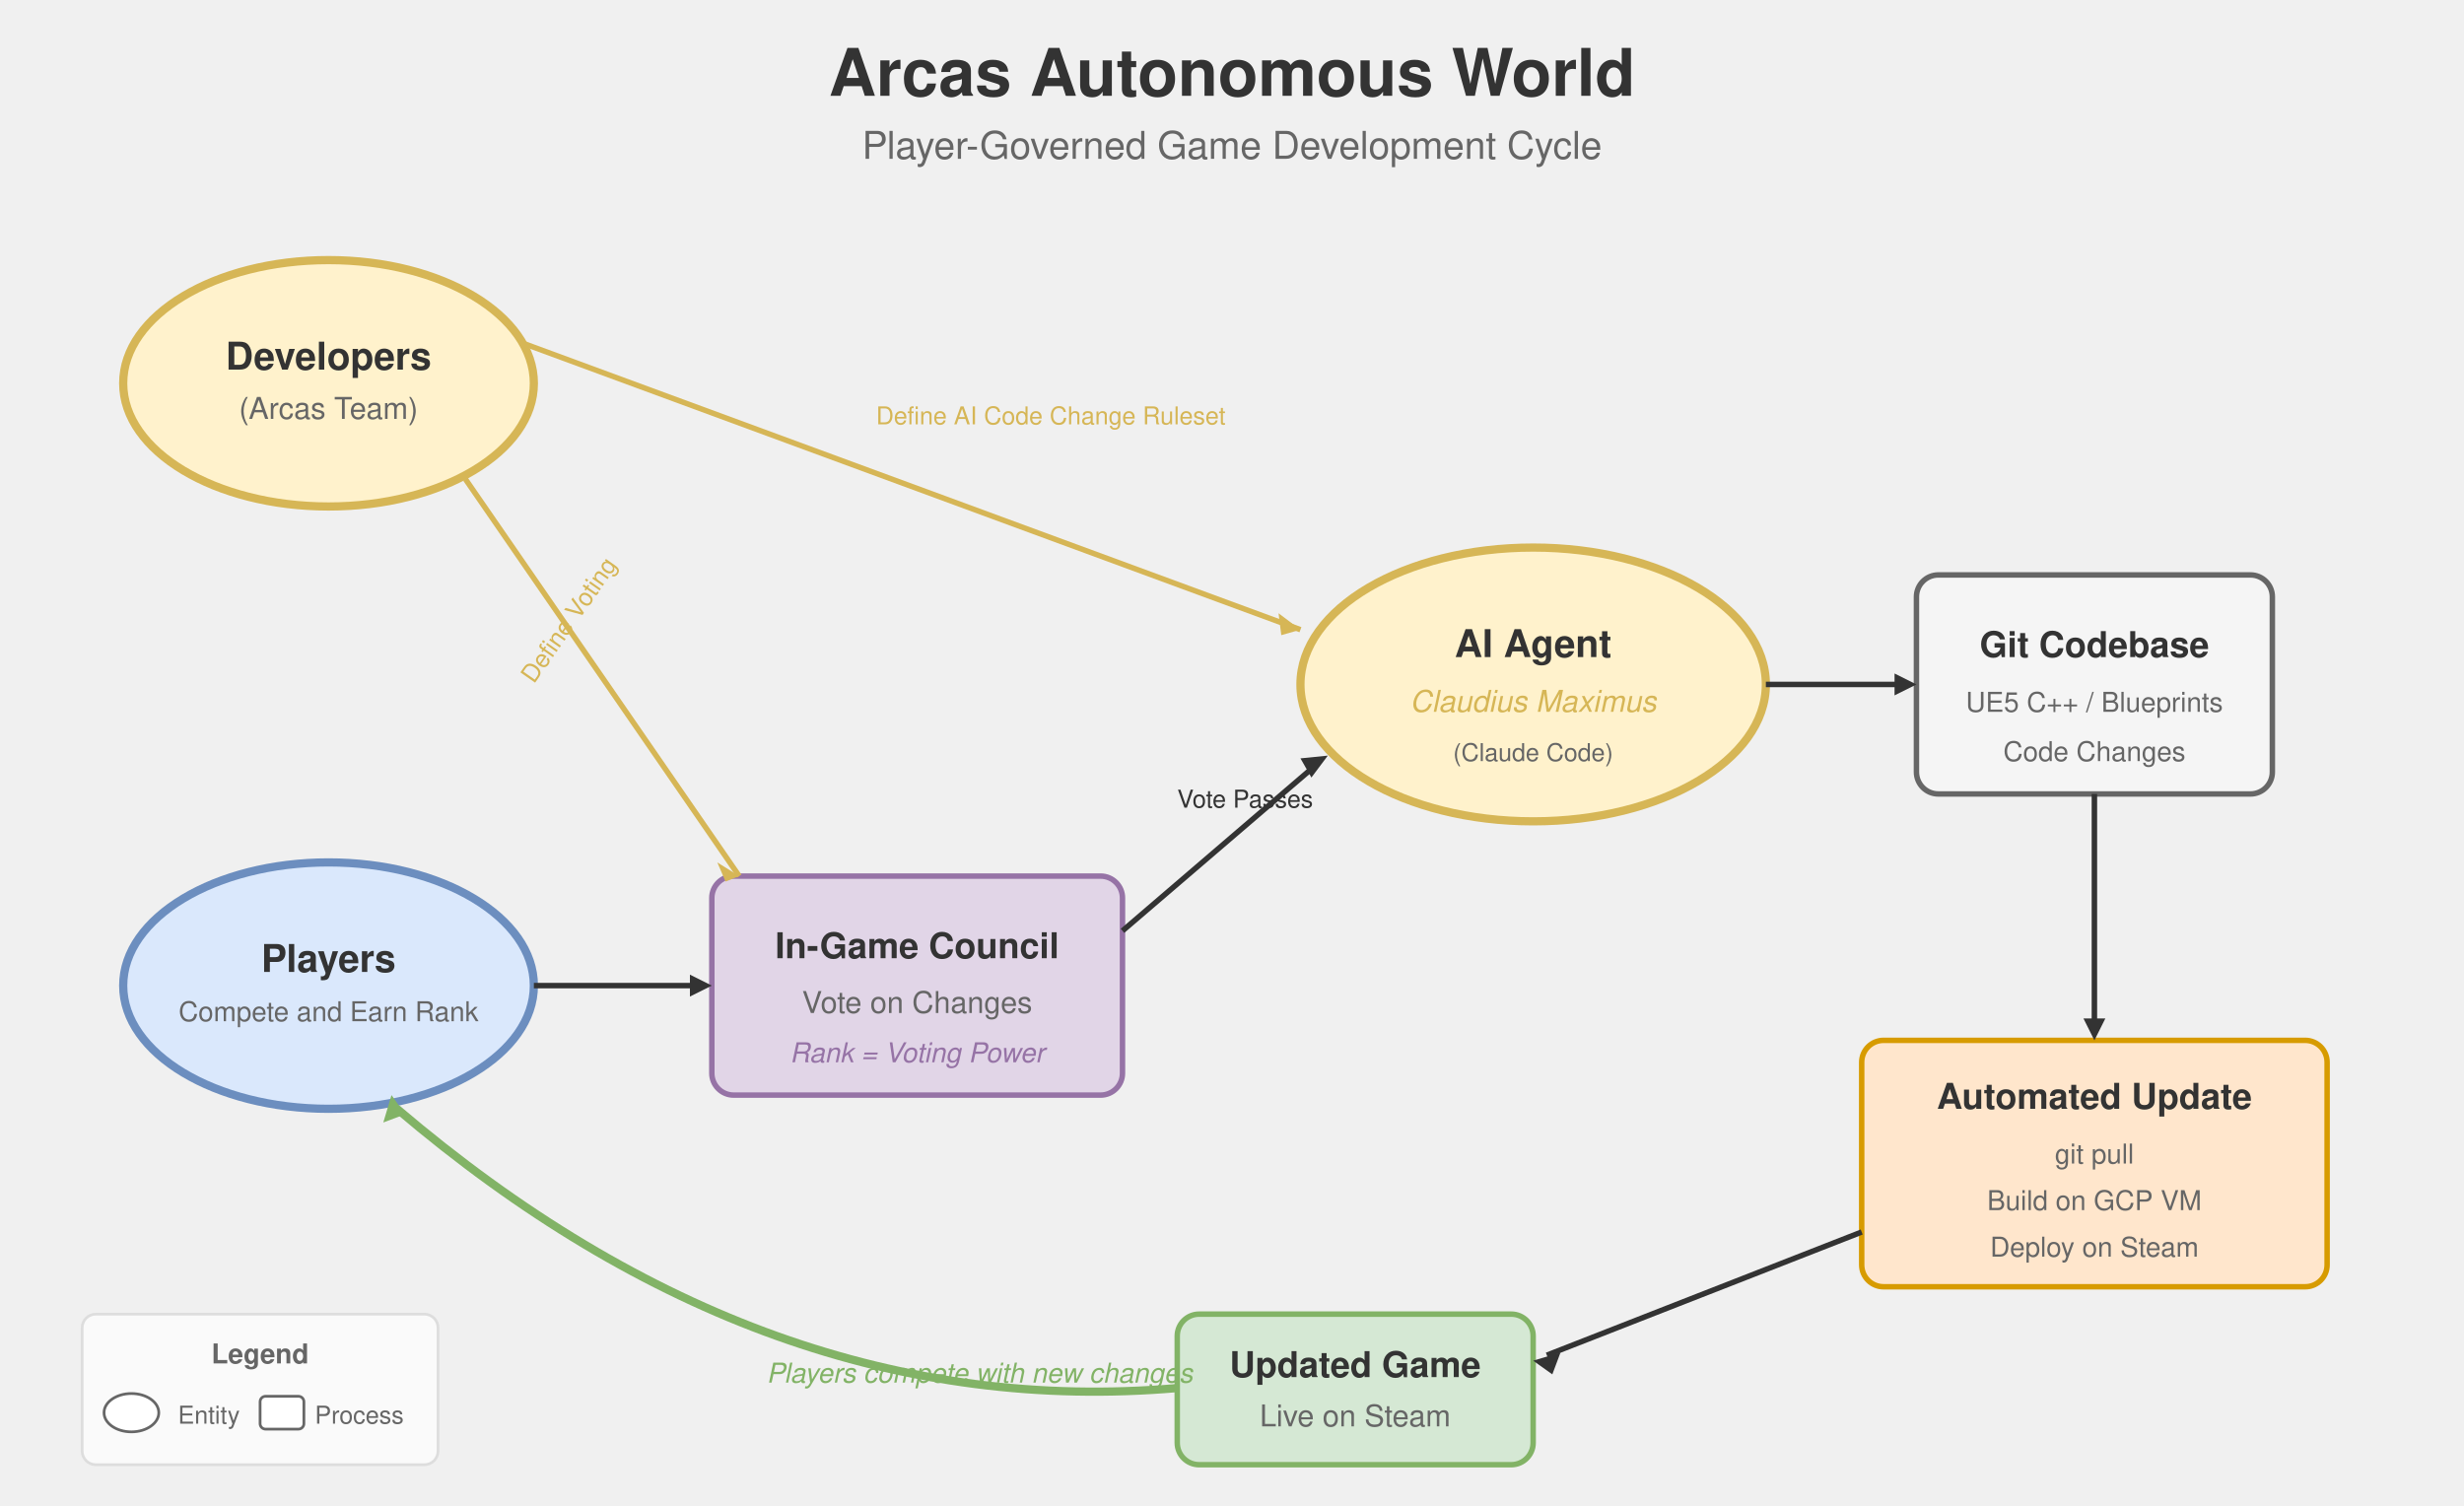
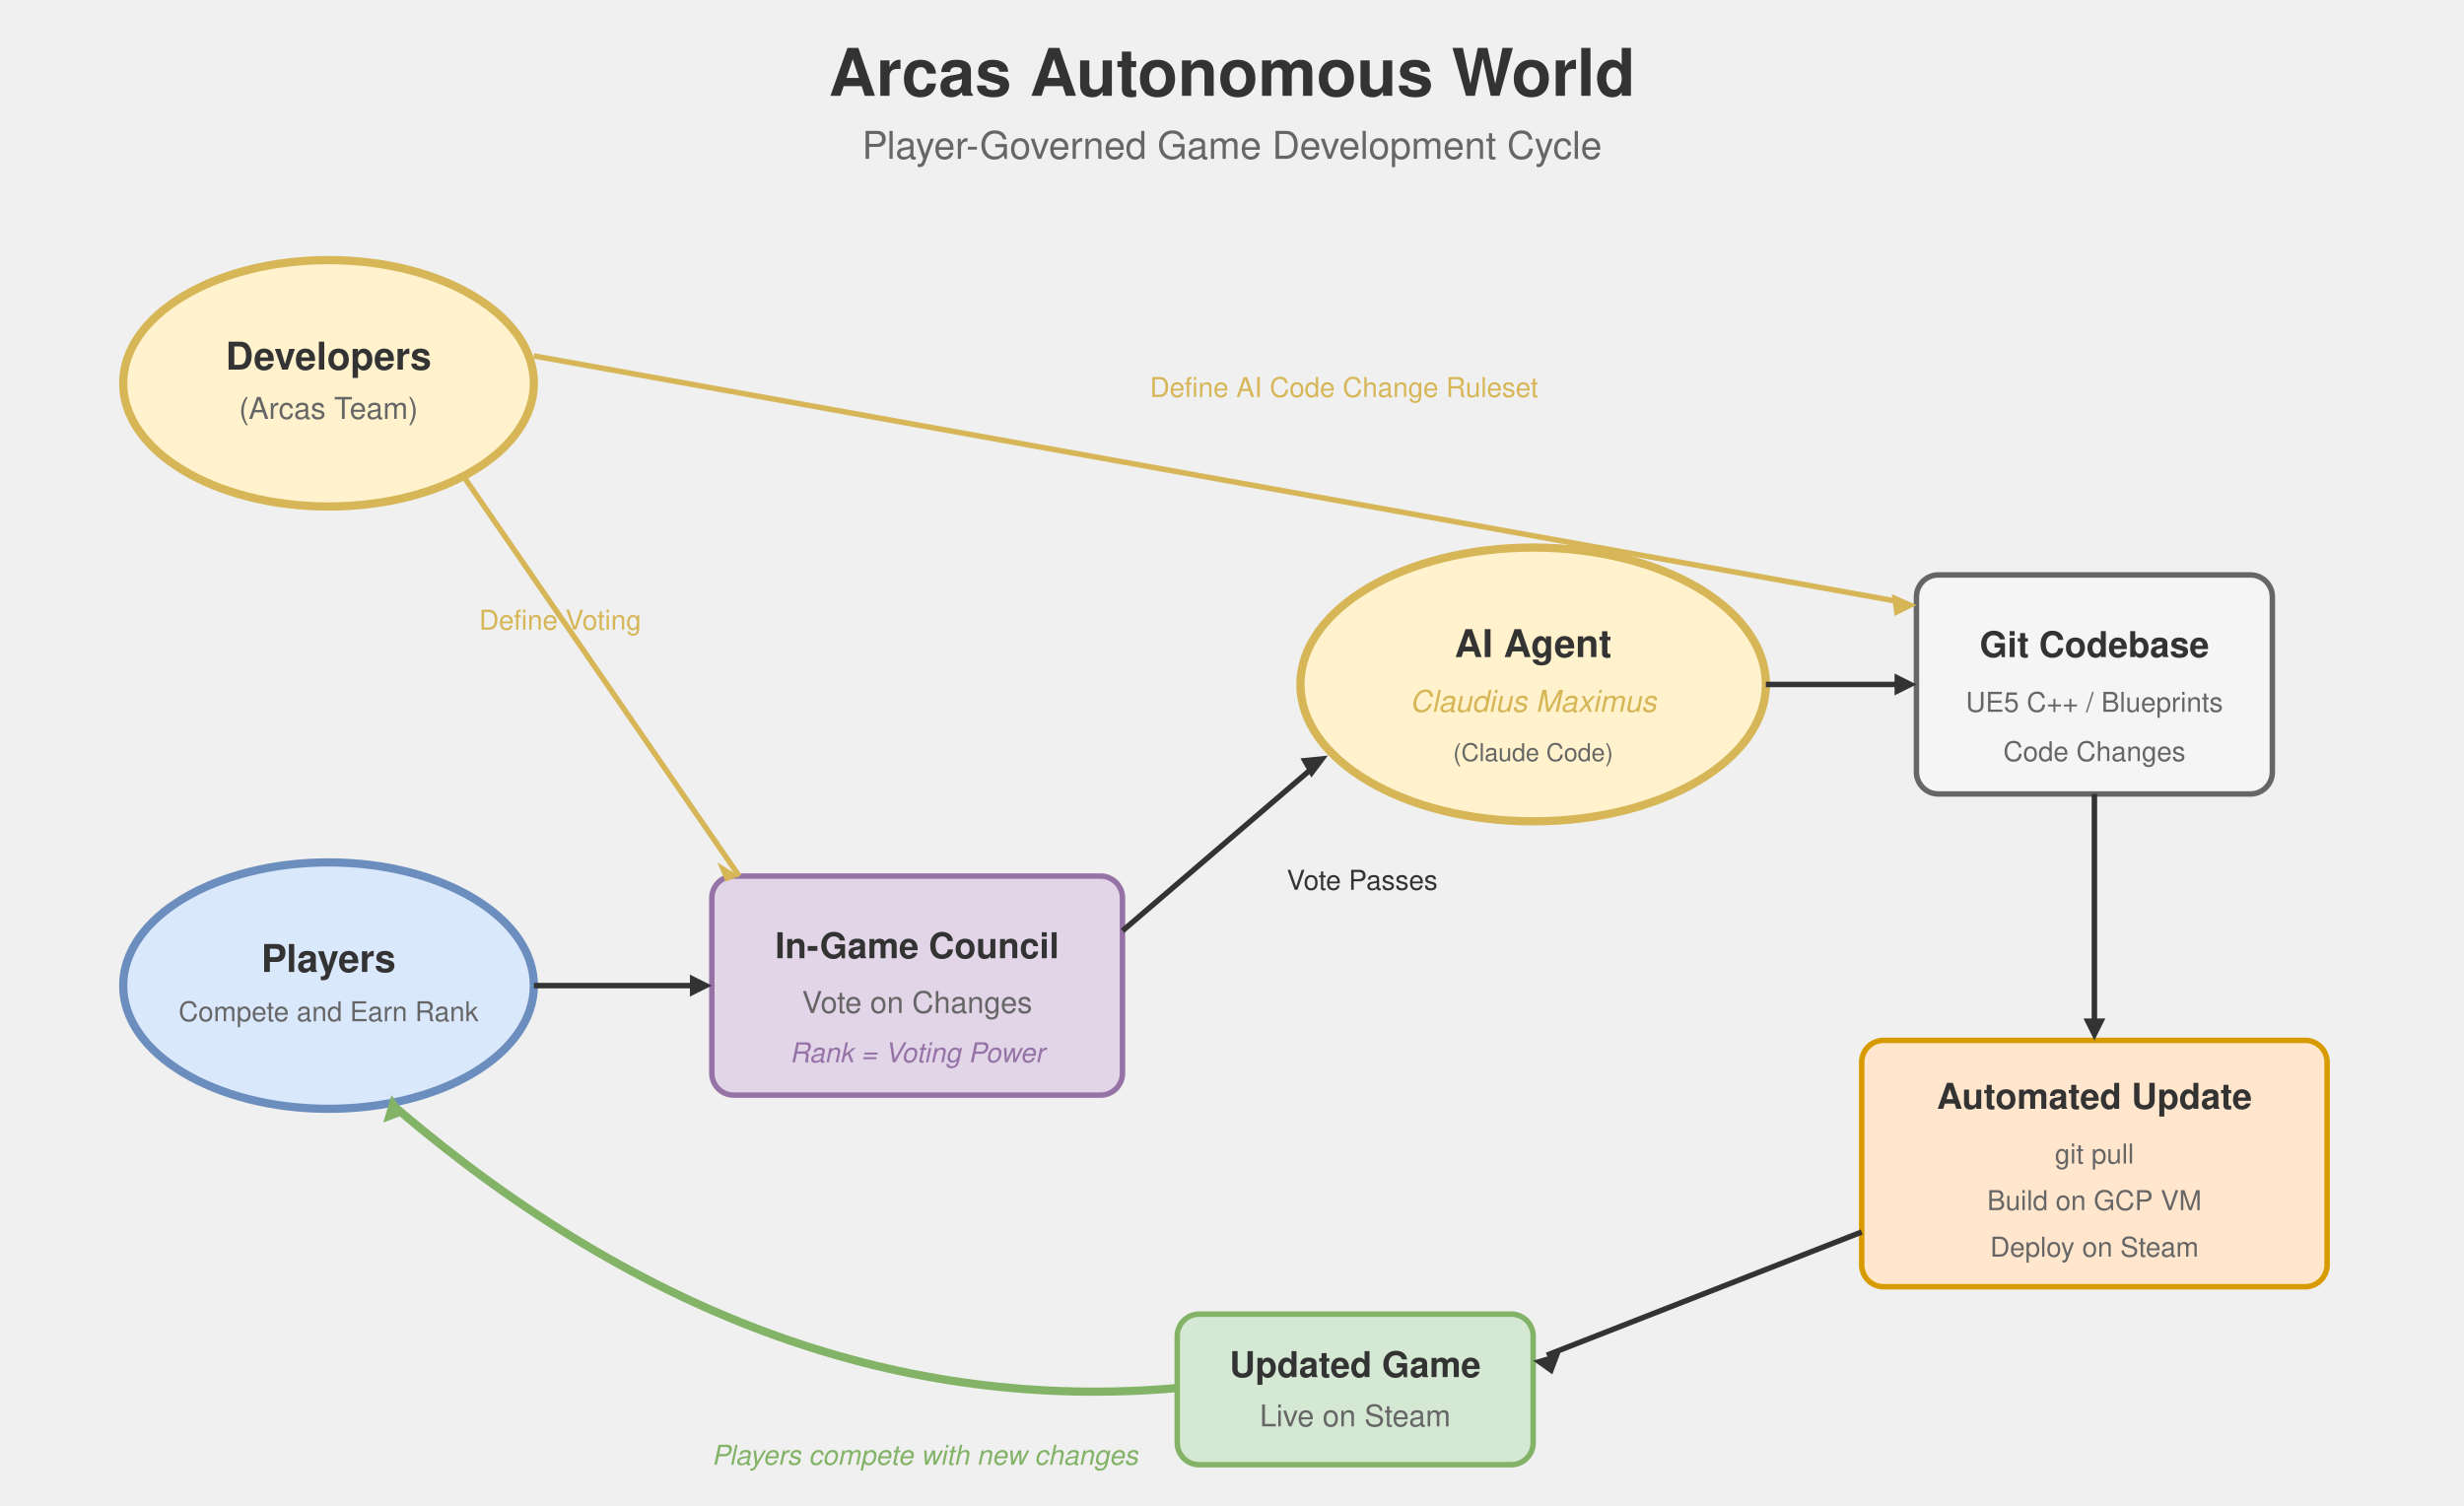
<svg xmlns="http://www.w3.org/2000/svg" version="1.1" width="900px" height="550px" viewBox="0 0 900 550" style="background-color: rgb(255, 255, 255);">
  <text x="450" y="35" font-family="Helvetica" font-size="24" font-weight="bold" text-anchor="middle" fill="#333333">Arcas Autonomous World</text>
  <text x="450" y="58" font-family="Helvetica" font-size="14" text-anchor="middle" fill="#666666">Player-Governed Game Development Cycle</text>
  <ellipse cx="120" cy="140" rx="75" ry="45" fill="#fff2cc" stroke="#d6b656" stroke-width="3" />
  <text x="120" y="135" font-family="Helvetica" font-size="14" font-weight="bold" text-anchor="middle" fill="#333333">Developers</text>
  <text x="120" y="153" font-family="Helvetica" font-size="11" text-anchor="middle" fill="#666666">(Arcas Team)</text>
  <ellipse cx="120" cy="360" rx="75" ry="45" fill="#dae8fc" stroke="#6c8ebf" stroke-width="3" />
  <text x="120" y="355" font-family="Helvetica" font-size="14" font-weight="bold" text-anchor="middle" fill="#333333">Players</text>
  <text x="120" y="373" font-family="Helvetica" font-size="10" text-anchor="middle" fill="#666666">Compete and Earn Rank</text>
  <ellipse cx="560" cy="250" rx="85" ry="50" fill="#fff2cc" stroke="#d6b656" stroke-width="3" />
  <text x="560" y="240" font-family="Helvetica" font-size="14" font-weight="bold" text-anchor="middle" fill="#333333">AI Agent</text>
  <text x="560" y="260" font-family="Helvetica" font-size="11" font-style="italic" text-anchor="middle" fill="#d6b656">Claudius Maximus</text>
  <text x="560" y="278" font-family="Helvetica" font-size="9" text-anchor="middle" fill="#666666">(Claude Code)</text>
  <rect x="260" y="320" width="150" height="80" rx="8" ry="8" fill="#e1d5e7" stroke="#9673a6" stroke-width="2" />
  <text x="335" y="350" font-family="Helvetica" font-size="13" font-weight="bold" text-anchor="middle" fill="#333333">In-Game Council</text>
  <text x="335" y="370" font-family="Helvetica" font-size="11" text-anchor="middle" fill="#666666">Vote on Changes</text>
  <text x="335" y="388" font-family="Helvetica" font-size="10" font-style="italic" text-anchor="middle" fill="#9673a6">Rank = Voting Power</text>
  <rect x="700" y="210" width="130" height="80" rx="8" ry="8" fill="#f5f5f5" stroke="#666666" stroke-width="2" />
  <text x="765" y="240" font-family="Helvetica" font-size="13" font-weight="bold" text-anchor="middle" fill="#333333">Git Codebase</text>
  <text x="765" y="260" font-family="Helvetica" font-size="10" text-anchor="middle" fill="#666666">UE5 C++ / Blueprints</text>
  <text x="765" y="278" font-family="Helvetica" font-size="10" text-anchor="middle" fill="#666666">Code Changes</text>
  <rect x="680" y="380" width="170" height="90" rx="8" ry="8" fill="#ffe6cc" stroke="#d79b00" stroke-width="2" />
  <text x="765" y="405" font-family="Helvetica" font-size="13" font-weight="bold" text-anchor="middle" fill="#333333">Automated Update</text>
  <text x="765" y="425" font-family="Helvetica" font-size="10" text-anchor="middle" fill="#666666">git pull</text>
  <text x="765" y="442" font-family="Helvetica" font-size="10" text-anchor="middle" fill="#666666">Build on GCP VM</text>
  <text x="765" y="459" font-family="Helvetica" font-size="10" text-anchor="middle" fill="#666666">Deploy on Steam</text>
  <rect x="430" y="480" width="130" height="55" rx="8" ry="8" fill="#d5e8d4" stroke="#82b366" stroke-width="2" />
  <text x="495" y="503" font-family="Helvetica" font-size="13" font-weight="bold" text-anchor="middle" fill="#333333">Updated Game</text>
  <text x="495" y="521" font-family="Helvetica" font-size="11" text-anchor="middle" fill="#666666">Live on Steam</text>
  <line x1="170" y1="175" x2="270" y2="320" stroke="#d6b656" stroke-width="2" />
  <polygon points="270,320 262,315 265,322" fill="#d6b656" />
-   <text x="195" y="250" font-family="Helvetica" font-size="9" fill="#d6b656" transform="rotate(-55 195 250)">Define Voting</text>
-   <line x1="190" y1="125" x2="475" y2="230" stroke="#d6b656" stroke-width="2" />
-   <polygon points="475,230 467,224 468,232" fill="#d6b656" />
-   <text x="320" y="155" font-family="Helvetica" font-size="9" fill="#d6b656">Define AI Code Change Ruleset</text>
+   <text x="175" y="230" font-family="Helvetica" font-size="10" fill="#d6b656">Define Voting</text>
+   <line x1="195" y1="130" x2="695" y2="220" stroke="#d6b656" stroke-width="2" />
+   <polygon points="700,221 691,217 692,225" fill="#d6b656" />
+   <text x="420" y="145" font-family="Helvetica" font-size="10" fill="#d6b656">Define AI Code Change Ruleset</text>
  <line x1="195" y1="360" x2="255" y2="360" stroke="#333333" stroke-width="2" />
  <polygon points="260,360 252,356 252,364" fill="#333333" />
  <line x1="410" y1="340" x2="480" y2="280" stroke="#333333" stroke-width="2" />
  <polygon points="485,276 475,277 479,284" fill="#333333" />
-   <text x="430" y="295" font-family="Helvetica" font-size="9" fill="#333333">Vote Passes</text>
+   <text x="470" y="325" font-family="Helvetica" font-size="10" fill="#333333">Vote Passes</text>
  <line x1="645" y1="250" x2="695" y2="250" stroke="#333333" stroke-width="2" />
  <polygon points="700,250 692,246 692,254" fill="#333333" />
  <line x1="765" y1="290" x2="765" y2="375" stroke="#333333" stroke-width="2" />
  <polygon points="765,380 761,372 769,372" fill="#333333" />
  <line x1="680" y1="450" x2="565" y2="495" stroke="#333333" stroke-width="2" />
  <polygon points="560,497 570,494 567,502" fill="#333333" />
  <path d="M 430 507 Q 280 520 145 405" fill="none" stroke="#82b366" stroke-width="3" />
  <polygon points="143,400 140,410 148,407" fill="#82b366" />
-   <text x="280" y="505" font-family="Helvetica" font-size="10" font-style="italic" fill="#82b366">Players compete with new changes</text>
-   <rect x="30" y="480" width="130" height="55" rx="5" ry="5" fill="#fafafa" stroke="#dddddd" stroke-width="1" />
-   <text x="95" y="498" font-family="Helvetica" font-size="10" font-weight="bold" text-anchor="middle" fill="#666666">Legend</text>
-   <ellipse cx="48" cy="516" rx="10" ry="7" fill="#ffffff" stroke="#666666" stroke-width="1" />
-   <text x="65" y="520" font-family="Helvetica" font-size="9" fill="#666666">Entity</text>
-   <rect x="95" y="510" width="16" height="12" rx="2" ry="2" fill="#ffffff" stroke="#666666" stroke-width="1" />
-   <text x="115" y="520" font-family="Helvetica" font-size="9" fill="#666666">Process</text>
+   <text x="260" y="535" font-family="Helvetica" font-size="10" font-style="italic" fill="#82b366">Players compete with new changes</text>
</svg>
